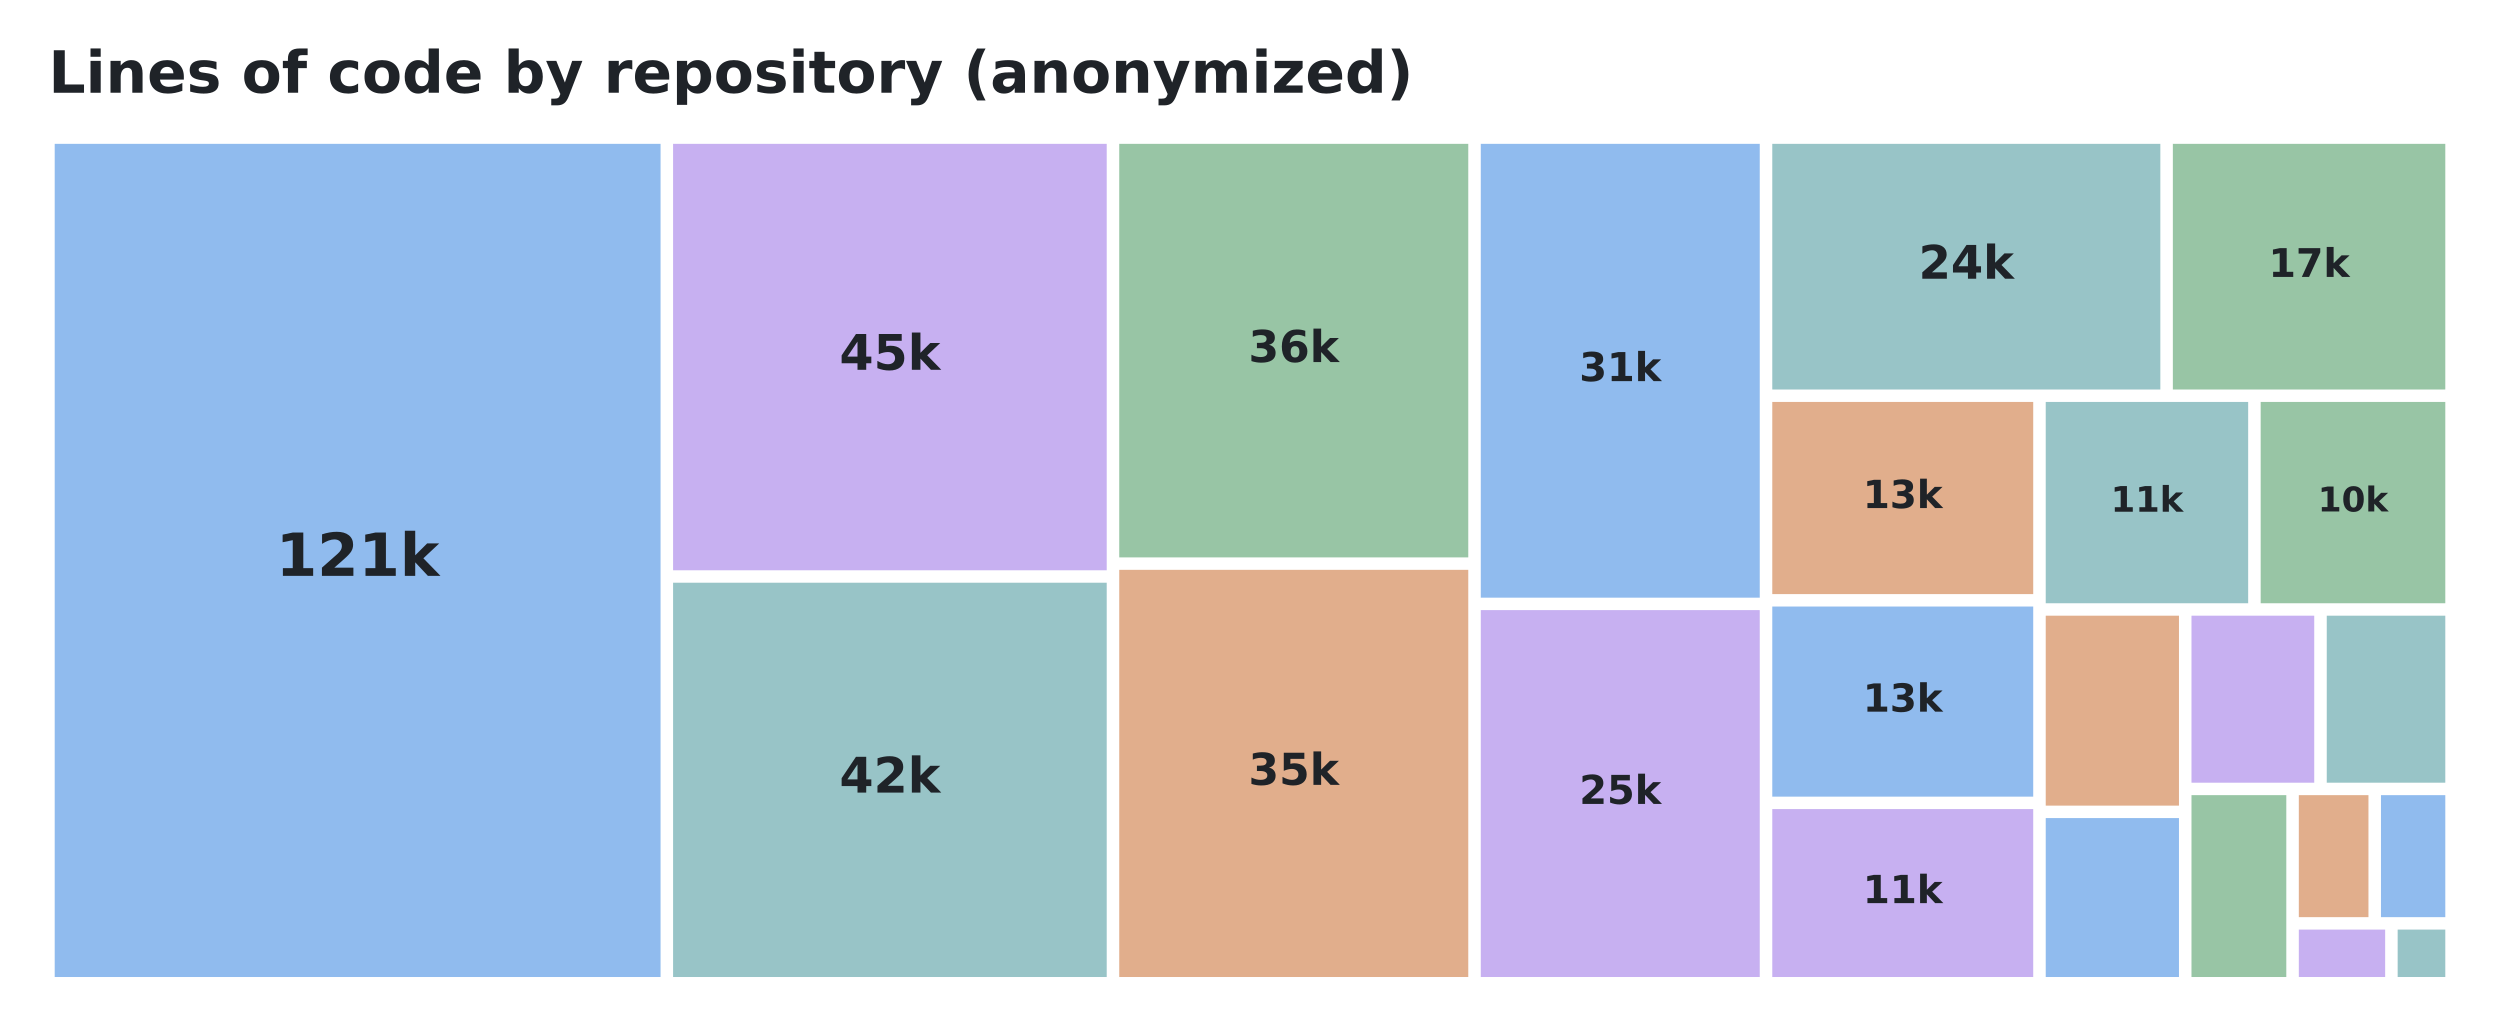
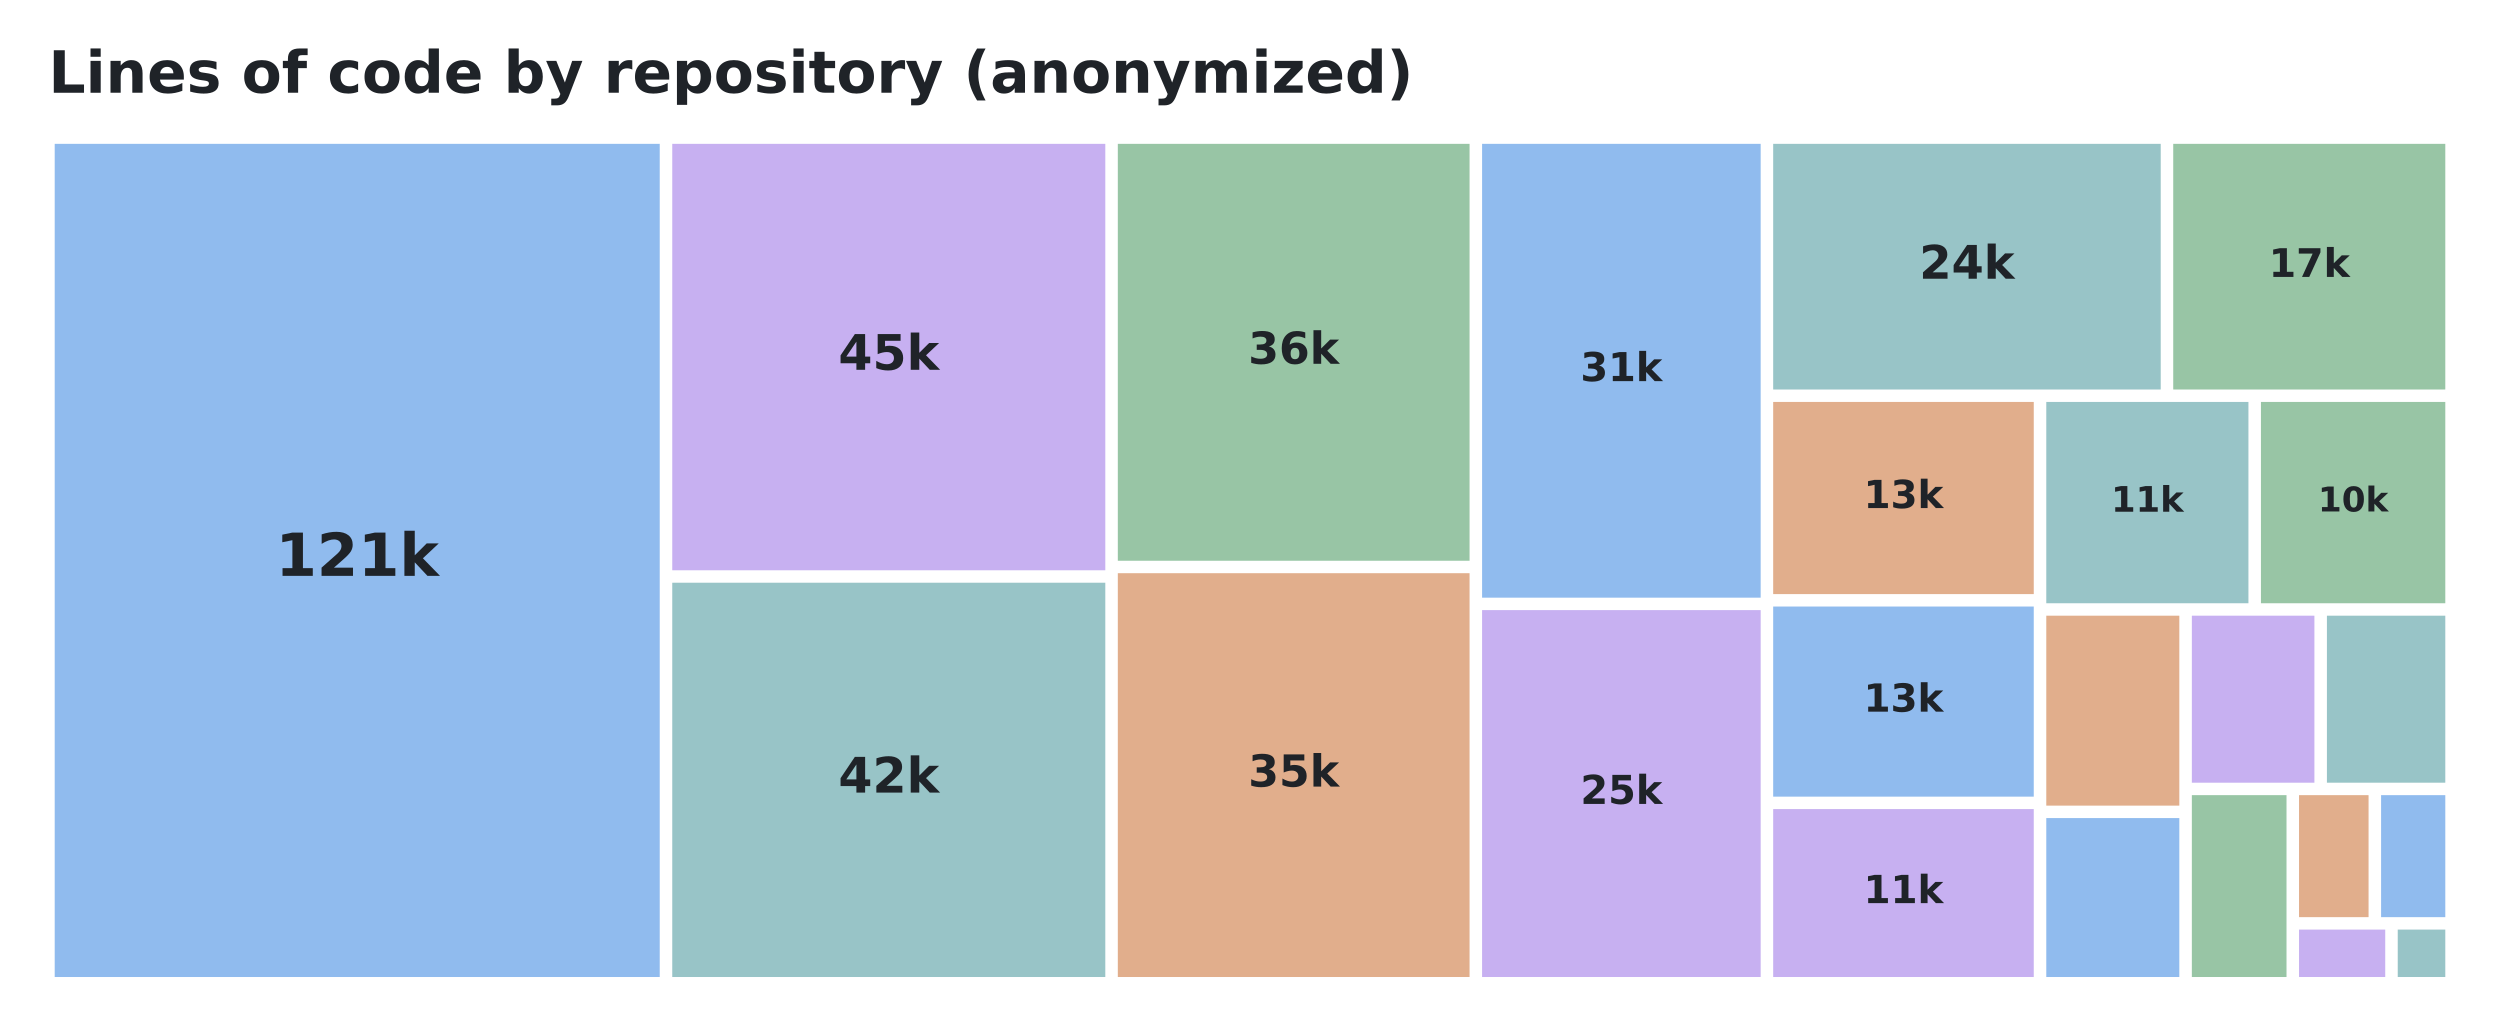
<svg xmlns="http://www.w3.org/2000/svg" xmlns:xlink="http://www.w3.org/1999/xlink" width="557.28pt" height="229.974pt" viewBox="0 0 557.28 229.974" version="1.1">
  <defs>
    <style type="text/css">*{stroke-linejoin: round; stroke-linecap: butt}</style>
  </defs>
  <g id="figure_1">
    <g id="patch_1">
      <path d="M 0 229.974  L 557.28 229.974  L 557.28 0  L 0 0  L 0 229.974  z " style="fill: none; opacity: 0" />
    </g>
    <g id="axes_1">
      <g id="patch_2">
-         <path d="M 12.195 32.064  L 147.247 32.064  L 147.247 217.788  L 12.195 217.788  z " clip-path="url(#p9b2a13f4e3)" style="fill: #0969da; opacity: 0.45" />
+         <path d="M 12.195 32.064  L 147.064 32.064  L 147.064 217.788  L 12.195 217.788  z " clip-path="url(#p07c32fae61)" style="fill: #0969da; opacity: 0.45" />
      </g>
      <g id="patch_3">
-         <path d="M 150.037 32.064  L 246.701 32.064  L 246.701 127.121  L 150.037 127.121  z " clip-path="url(#p9b2a13f4e3)" style="fill: #8250df; opacity: 0.45" />
+         <path d="M 149.854 32.064  L 246.386 32.064  L 246.386 127.121  L 149.854 127.121  z " clip-path="url(#p07c32fae61)" style="fill: #8250df; opacity: 0.45" />
      </g>
      <g id="patch_4">
-         <path d="M 150.037 129.893  L 246.701 129.893  L 246.701 217.788  L 150.037 217.788  z " clip-path="url(#p9b2a13f4e3)" style="fill: #1b7c83; opacity: 0.45" />
+         <path d="M 149.854 129.893  L 246.386 129.893  L 246.386 217.788  L 149.854 217.788  z " clip-path="url(#p07c32fae61)" style="fill: #1b7c83; opacity: 0.45" />
      </g>
      <g id="patch_5">
-         <path d="M 249.491 32.064  L 327.294 32.064  L 327.294 124.25  L 249.491 124.25  z " clip-path="url(#p9b2a13f4e3)" style="fill: #1a7f37; opacity: 0.45" />
+         <path d="M 249.176 32.064  L 327.583 32.064  L 327.583 125  L 249.176 125  z " clip-path="url(#p07c32fae61)" style="fill: #1a7f37; opacity: 0.45" />
      </g>
      <g id="patch_6">
-         <path d="M 249.491 127.022  L 327.294 127.022  L 327.294 217.788  L 249.491 217.788  z " clip-path="url(#p9b2a13f4e3)" style="fill: #bc4c00; opacity: 0.45" />
+         <path d="M 249.176 127.772  L 327.583 127.772  L 327.583 217.788  L 249.176 217.788  z " clip-path="url(#p07c32fae61)" style="fill: #bc4c00; opacity: 0.45" />
      </g>
      <g id="patch_7">
-         <path d="M 330.084 32.064  L 392.27 32.064  L 392.27 133.229  L 330.084 133.229  z " clip-path="url(#p9b2a13f4e3)" style="fill: #0969da; opacity: 0.45" />
+         <path d="M 330.373 32.064  L 392.473 32.064  L 392.473 133.229  L 330.373 133.229  z " clip-path="url(#p07c32fae61)" style="fill: #0969da; opacity: 0.45" />
      </g>
      <g id="patch_8">
-         <path d="M 330.084 136.001  L 392.27 136.001  L 392.27 217.788  L 330.084 217.788  z " clip-path="url(#p9b2a13f4e3)" style="fill: #8250df; opacity: 0.45" />
+         <path d="M 330.373 136.001  L 392.473 136.001  L 392.473 217.788  L 330.373 217.788  z " clip-path="url(#p07c32fae61)" style="fill: #8250df; opacity: 0.45" />
      </g>
      <g id="patch_9">
-         <path d="M 395.06 32.064  L 481.565 32.064  L 481.565 86.826  L 395.06 86.826  z " clip-path="url(#p9b2a13f4e3)" style="fill: #1b7c83; opacity: 0.45" />
+         <path d="M 395.263 32.064  L 481.649 32.064  L 481.649 86.826  L 395.263 86.826  z " clip-path="url(#p07c32fae61)" style="fill: #1b7c83; opacity: 0.45" />
      </g>
      <g id="patch_10">
-         <path d="M 484.355 32.064  L 545.085 32.064  L 545.085 86.826  L 484.355 86.826  z " clip-path="url(#p9b2a13f4e3)" style="fill: #1a7f37; opacity: 0.45" />
+         <path d="M 484.439 32.064  L 545.085 32.064  L 545.085 86.826  L 484.439 86.826  z " clip-path="url(#p07c32fae61)" style="fill: #1a7f37; opacity: 0.45" />
      </g>
      <g id="patch_11">
-         <path d="M 395.06 89.598  L 453.229 89.598  L 453.229 132.431  L 395.06 132.431  z " clip-path="url(#p9b2a13f4e3)" style="fill: #bc4c00; opacity: 0.45" />
+         <path d="M 395.263 89.598  L 453.351 89.598  L 453.351 132.431  L 395.263 132.431  z " clip-path="url(#p07c32fae61)" style="fill: #bc4c00; opacity: 0.45" />
      </g>
      <g id="patch_12">
-         <path d="M 395.06 135.203  L 453.229 135.203  L 453.229 177.583  L 395.06 177.583  z " clip-path="url(#p9b2a13f4e3)" style="fill: #0969da; opacity: 0.45" />
+         <path d="M 395.263 135.203  L 453.351 135.203  L 453.351 177.583  L 395.263 177.583  z " clip-path="url(#p07c32fae61)" style="fill: #0969da; opacity: 0.45" />
      </g>
      <g id="patch_13">
-         <path d="M 395.06 180.355  L 453.229 180.355  L 453.229 217.788  L 395.06 217.788  z " clip-path="url(#p9b2a13f4e3)" style="fill: #8250df; opacity: 0.45" />
+         <path d="M 395.263 180.355  L 453.351 180.355  L 453.351 217.788  L 395.263 217.788  z " clip-path="url(#p07c32fae61)" style="fill: #8250df; opacity: 0.45" />
      </g>
      <g id="patch_14">
-         <path d="M 456.019 89.598  L 501.143 89.598  L 501.143 134.472  L 456.019 134.472  z " clip-path="url(#p9b2a13f4e3)" style="fill: #1b7c83; opacity: 0.45" />
+         <path d="M 456.141 89.598  L 501.202 89.598  L 501.202 134.472  L 456.141 134.472  z " clip-path="url(#p07c32fae61)" style="fill: #1b7c83; opacity: 0.45" />
      </g>
      <g id="patch_15">
-         <path d="M 503.933 89.598  L 545.085 89.598  L 545.085 134.472  L 503.933 134.472  z " clip-path="url(#p9b2a13f4e3)" style="fill: #1a7f37; opacity: 0.45" />
+         <path d="M 503.992 89.598  L 545.085 89.598  L 545.085 134.472  L 503.992 134.472  z " clip-path="url(#p07c32fae61)" style="fill: #1a7f37; opacity: 0.45" />
      </g>
      <g id="patch_16">
-         <path d="M 456.019 137.244  L 485.719 137.244  L 485.719 179.584  L 456.019 179.584  z " clip-path="url(#p9b2a13f4e3)" style="fill: #bc4c00; opacity: 0.45" />
+         <path d="M 456.141 137.244  L 485.798 137.244  L 485.798 179.584  L 456.141 179.584  z " clip-path="url(#p07c32fae61)" style="fill: #bc4c00; opacity: 0.45" />
      </g>
      <g id="patch_17">
-         <path d="M 456.019 182.356  L 485.719 182.356  L 485.719 217.788  L 456.019 217.788  z " clip-path="url(#p9b2a13f4e3)" style="fill: #0969da; opacity: 0.45" />
+         <path d="M 456.141 182.356  L 485.798 182.356  L 485.798 217.788  L 456.141 217.788  z " clip-path="url(#p07c32fae61)" style="fill: #0969da; opacity: 0.45" />
      </g>
      <g id="patch_18">
-         <path d="M 488.509 137.244  L 515.871 137.244  L 515.871 174.474  L 488.509 174.474  z " clip-path="url(#p9b2a13f4e3)" style="fill: #8250df; opacity: 0.45" />
+         <path d="M 488.588 137.244  L 515.91 137.244  L 515.91 174.474  L 488.588 174.474  z " clip-path="url(#p07c32fae61)" style="fill: #8250df; opacity: 0.45" />
      </g>
      <g id="patch_19">
-         <path d="M 518.661 137.244  L 545.085 137.244  L 545.085 174.474  L 518.661 174.474  z " clip-path="url(#p9b2a13f4e3)" style="fill: #1b7c83; opacity: 0.45" />
+         <path d="M 518.7 137.244  L 545.085 137.244  L 545.085 174.474  L 518.7 174.474  z " clip-path="url(#p07c32fae61)" style="fill: #1b7c83; opacity: 0.45" />
      </g>
      <g id="patch_20">
-         <path d="M 488.509 177.246  L 509.644 177.246  L 509.644 217.788  L 488.509 217.788  z " clip-path="url(#p9b2a13f4e3)" style="fill: #1a7f37; opacity: 0.45" />
+         <path d="M 488.588 177.246  L 509.691 177.246  L 509.691 217.788  L 488.588 217.788  z " clip-path="url(#p07c32fae61)" style="fill: #1a7f37; opacity: 0.45" />
      </g>
      <g id="patch_21">
-         <path d="M 512.434 177.246  L 527.958 177.246  L 527.958 204.443  L 512.434 204.443  z " clip-path="url(#p9b2a13f4e3)" style="fill: #bc4c00; opacity: 0.45" />
+         <path d="M 512.481 177.246  L 527.981 177.246  L 527.981 204.443  L 512.481 204.443  z " clip-path="url(#p07c32fae61)" style="fill: #bc4c00; opacity: 0.45" />
      </g>
      <g id="patch_22">
-         <path d="M 530.748 177.246  L 545.085 177.246  L 545.085 204.443  L 530.748 204.443  z " clip-path="url(#p9b2a13f4e3)" style="fill: #0969da; opacity: 0.45" />
+         <path d="M 530.771 177.246  L 545.085 177.246  L 545.085 204.443  L 530.771 204.443  z " clip-path="url(#p07c32fae61)" style="fill: #0969da; opacity: 0.45" />
      </g>
      <g id="patch_23">
-         <path d="M 512.434 207.215  L 531.677 207.215  L 531.677 217.788  L 512.434 217.788  z " clip-path="url(#p9b2a13f4e3)" style="fill: #8250df; opacity: 0.45" />
+         <path d="M 512.481 207.215  L 531.695 207.215  L 531.695 217.788  L 512.481 217.788  z " clip-path="url(#p07c32fae61)" style="fill: #8250df; opacity: 0.45" />
      </g>
      <g id="patch_24">
-         <path d="M 534.467 207.215  L 545.085 207.215  L 545.085 217.788  L 534.467 217.788  z " clip-path="url(#p9b2a13f4e3)" style="fill: #1b7c83; opacity: 0.45" />
+         <path d="M 534.485 207.215  L 545.085 207.215  L 545.085 217.788  L 534.485 217.788  z " clip-path="url(#p07c32fae61)" style="fill: #1b7c83; opacity: 0.45" />
      </g>
      <g id="text_1">
-         <g style="fill: #1f2328" transform="translate(61.5084 128.3643) scale(0.132343 -0.132343)">
+         <g style="fill: #1f2328" transform="translate(61.43202 128.3615) scale(0.132234 -0.132234)">
          <defs>
            <path id="DejaVuSans-Bold-14" d="M 750 831  L 1813 831  L 1813 3847  L 722 3622  L 722 4441  L 1806 4666  L 2950 4666  L 2950 831  L 4013 831  L 4013 0  L 750 0  L 750 831  z " transform="scale(0.015625)" />
            <path id="DejaVuSans-Bold-15" d="M 1844 884  L 3897 884  L 3897 0  L 506 0  L 506 884  L 2209 2388  Q 2438 2594 2547 2791  Q 2656 2988 2656 3200  Q 2656 3528 2436 3728  Q 2216 3928 1850 3928  Q 1569 3928 1234 3808  Q 900 3688 519 3450  L 519 4475  Q 925 4609 1322 4679  Q 1719 4750 2100 4750  Q 2938 4750 3402 4381  Q 3866 4013 3866 3353  Q 3866 2972 3669 2642  Q 3472 2313 2841 1759  L 1844 884  z " transform="scale(0.015625)" />
            <path id="DejaVuSans-Bold-4e" d="M 538 4863  L 1656 4863  L 1656 2216  L 2944 3500  L 4244 3500  L 2534 1894  L 4378 0  L 3022 0  L 1656 1459  L 1656 0  L 538 0  L 538 4863  z " transform="scale(0.015625)" />
          </defs>
          <use xlink:href="#DejaVuSans-Bold-14" />
          <use xlink:href="#DejaVuSans-Bold-15" transform="translate(69.57812 0)" />
          <use xlink:href="#DejaVuSans-Bold-14" transform="translate(139.1562 0)" />
          <use xlink:href="#DejaVuSans-Bold-4e" transform="translate(208.7344 0)" />
        </g>
      </g>
      <g id="text_2">
-         <g style="fill: #1f2328" transform="translate(187.1184 82.43492) scale(0.109411 -0.109411)">
+         <g style="fill: #1f2328" transform="translate(186.8777 82.43287) scale(0.109332 -0.109332)">
          <defs>
            <path id="DejaVuSans-Bold-17" d="M 2356 3675  L 1038 1722  L 2356 1722  L 2356 3675  z M 2156 4666  L 3494 4666  L 3494 1722  L 4159 1722  L 4159 850  L 3494 850  L 3494 0  L 2356 0  L 2356 850  L 288 850  L 288 1881  L 2156 4666  z " transform="scale(0.015625)" />
            <path id="DejaVuSans-Bold-18" d="M 678 4666  L 3669 4666  L 3669 3781  L 1638 3781  L 1638 3059  Q 1775 3097 1914 3117  Q 2053 3138 2203 3138  Q 3056 3138 3531 2711  Q 4006 2284 4006 1522  Q 4006 766 3489 337  Q 2972 -91 2053 -91  Q 1656 -91 1267 -14  Q 878 63 494 219  L 494 1166  Q 875 947 1217 837  Q 1559 728 1863 728  Q 2300 728 2551 942  Q 2803 1156 2803 1522  Q 2803 1891 2551 2103  Q 2300 2316 1863 2316  Q 1603 2316 1309 2248  Q 1016 2181 678 2041  L 678 4666  z " transform="scale(0.015625)" />
          </defs>
          <use xlink:href="#DejaVuSans-Bold-17" />
          <use xlink:href="#DejaVuSans-Bold-18" transform="translate(69.57812 0)" />
          <use xlink:href="#DejaVuSans-Bold-4e" transform="translate(139.1562 0)" />
        </g>
      </g>
      <g id="text_3">
-         <g style="fill: #1f2328" transform="translate(187.1184 176.6829) scale(0.109411 -0.109411)">
+         <g style="fill: #1f2328" transform="translate(186.8777 176.6809) scale(0.109332 -0.109332)">
          <use xlink:href="#DejaVuSans-Bold-17" />
          <use xlink:href="#DejaVuSans-Bold-15" transform="translate(69.57812 0)" />
          <use xlink:href="#DejaVuSans-Bold-4e" transform="translate(139.1562 0)" />
        </g>
      </g>
      <g id="text_4">
-         <g style="fill: #1f2328" transform="translate(278.3004 80.70688) scale(0.098144 -0.098144)">
+         <g style="fill: #1f2328" transform="translate(278.2504 81.09097) scale(0.098505 -0.098505)">
          <defs>
            <path id="DejaVuSans-Bold-16" d="M 2981 2516  Q 3453 2394 3698 2092  Q 3944 1791 3944 1325  Q 3944 631 3412 270  Q 2881 -91 1863 -91  Q 1503 -91 1142 -33  Q 781 25 428 141  L 428 1069  Q 766 900 1098 814  Q 1431 728 1753 728  Q 2231 728 2486 893  Q 2741 1059 2741 1369  Q 2741 1688 2480 1852  Q 2219 2016 1709 2016  L 1228 2016  L 1228 2791  L 1734 2791  Q 2188 2791 2409 2933  Q 2631 3075 2631 3366  Q 2631 3634 2415 3781  Q 2200 3928 1806 3928  Q 1516 3928 1219 3862  Q 922 3797 628 3669  L 628 4550  Q 984 4650 1334 4700  Q 1684 4750 2022 4750  Q 2931 4750 3382 4451  Q 3834 4153 3834 3553  Q 3834 3144 3618 2883  Q 3403 2622 2981 2516  z " transform="scale(0.015625)" />
            <path id="DejaVuSans-Bold-19" d="M 2316 2303  Q 2000 2303 1842 2098  Q 1684 1894 1684 1484  Q 1684 1075 1842 870  Q 2000 666 2316 666  Q 2634 666 2792 870  Q 2950 1075 2950 1484  Q 2950 1894 2792 2098  Q 2634 2303 2316 2303  z M 3803 4544  L 3803 3681  Q 3506 3822 3243 3889  Q 2981 3956 2731 3956  Q 2194 3956 1894 3657  Q 1594 3359 1544 2772  Q 1750 2925 1990 3001  Q 2231 3078 2516 3078  Q 3231 3078 3670 2659  Q 4109 2241 4109 1563  Q 4109 813 3618 361  Q 3128 -91 2303 -91  Q 1394 -91 895 523  Q 397 1138 397 2266  Q 397 3422 980 4083  Q 1563 4744 2578 4744  Q 2900 4744 3203 4694  Q 3506 4644 3803 4544  z " transform="scale(0.015625)" />
          </defs>
          <use xlink:href="#DejaVuSans-Bold-16" />
          <use xlink:href="#DejaVuSans-Bold-19" transform="translate(69.57812 0)" />
          <use xlink:href="#DejaVuSans-Bold-4e" transform="translate(139.1562 0)" />
        </g>
      </g>
      <g id="text_5">
-         <g style="fill: #1f2328" transform="translate(278.3004 174.9549) scale(0.098144 -0.098144)">
+         <g style="fill: #1f2328" transform="translate(278.2504 175.339) scale(0.098505 -0.098505)">
          <use xlink:href="#DejaVuSans-Bold-16" />
          <use xlink:href="#DejaVuSans-Bold-18" transform="translate(69.57812 0)" />
          <use xlink:href="#DejaVuSans-Bold-4e" transform="translate(139.1562 0)" />
        </g>
      </g>
      <g id="text_6">
-         <g style="fill: #1f2328" transform="translate(352.0446 84.95411) scale(0.088815 -0.088815)">
+         <g style="fill: #1f2328" transform="translate(352.2956 84.95278) scale(0.088763 -0.088763)">
          <use xlink:href="#DejaVuSans-Bold-16" />
          <use xlink:href="#DejaVuSans-Bold-14" transform="translate(69.57812 0)" />
          <use xlink:href="#DejaVuSans-Bold-4e" transform="translate(139.1562 0)" />
        </g>
      </g>
      <g id="text_7">
-         <g style="fill: #1f2328" transform="translate(352.0446 179.2021) scale(0.088815 -0.088815)">
+         <g style="fill: #1f2328" transform="translate(352.2956 179.2008) scale(0.088763 -0.088763)">
          <use xlink:href="#DejaVuSans-Bold-15" />
          <use xlink:href="#DejaVuSans-Bold-18" transform="translate(69.57812 0)" />
          <use xlink:href="#DejaVuSans-Bold-4e" transform="translate(139.1562 0)" />
        </g>
      </g>
      <g id="text_8">
-         <g style="fill: #1f2328" transform="translate(427.6861 62.13006) scale(0.103342 -0.103342)">
+         <g style="fill: #1f2328" transform="translate(427.8369 62.12823) scale(0.103271 -0.103271)">
          <use xlink:href="#DejaVuSans-Bold-15" />
          <use xlink:href="#DejaVuSans-Bold-17" transform="translate(69.57812 0)" />
          <use xlink:href="#DejaVuSans-Bold-4e" transform="translate(139.1562 0)" />
        </g>
      </g>
      <g id="text_9">
-         <g style="fill: #1f2328" transform="translate(505.6767 61.73004) scale(0.087945 -0.087945)">
+         <g style="fill: #1f2328" transform="translate(505.724 61.72874) scale(0.087895 -0.087895)">
          <defs>
            <path id="DejaVuSans-Bold-1a" d="M 428 4666  L 3944 4666  L 3944 3988  L 2125 0  L 953 0  L 2675 3781  L 428 3781  L 428 4666  z " transform="scale(0.015625)" />
          </defs>
          <use xlink:href="#DejaVuSans-Bold-14" />
          <use xlink:href="#DejaVuSans-Bold-1a" transform="translate(69.57812 0)" />
          <use xlink:href="#DejaVuSans-Bold-4e" transform="translate(139.1562 0)" />
        </g>
      </g>
      <g id="text_10">
-         <g style="fill: #1f2328" transform="translate(415.2589 113.2599) scale(0.086415 -0.086415)">
+         <g style="fill: #1f2328" transform="translate(415.4261 113.2586) scale(0.086367 -0.086367)">
          <use xlink:href="#DejaVuSans-Bold-14" />
          <use xlink:href="#DejaVuSans-Bold-16" transform="translate(69.57812 0)" />
          <use xlink:href="#DejaVuSans-Bold-4e" transform="translate(139.1562 0)" />
        </g>
      </g>
      <g id="text_11">
-         <g style="fill: #1f2328" transform="translate(415.2589 158.6383) scale(0.086415 -0.086415)">
+         <g style="fill: #1f2328" transform="translate(415.4261 158.637) scale(0.086367 -0.086367)">
          <use xlink:href="#DejaVuSans-Bold-14" />
          <use xlink:href="#DejaVuSans-Bold-16" transform="translate(69.57812 0)" />
          <use xlink:href="#DejaVuSans-Bold-4e" transform="translate(139.1562 0)" />
        </g>
      </g>
      <g id="text_12">
-         <g style="fill: #1f2328" transform="translate(415.2589 201.3167) scale(0.086415 -0.086415)">
+         <g style="fill: #1f2328" transform="translate(415.4261 201.3155) scale(0.086367 -0.086367)">
          <use xlink:href="#DejaVuSans-Bold-14" />
          <use xlink:href="#DejaVuSans-Bold-14" transform="translate(69.57812 0)" />
          <use xlink:href="#DejaVuSans-Bold-4e" transform="translate(139.1562 0)" />
        </g>
      </g>
      <g id="text_13">
-         <g style="fill: #1f2328" transform="translate(470.4967 114.078) scale(0.078623 -0.078623)">
+         <g style="fill: #1f2328" transform="translate(470.5907 114.077) scale(0.078585 -0.078585)">
          <use xlink:href="#DejaVuSans-Bold-14" />
          <use xlink:href="#DejaVuSans-Bold-14" transform="translate(69.57812 0)" />
          <use xlink:href="#DejaVuSans-Bold-4e" transform="translate(139.1562 0)" />
        </g>
      </g>
      <g id="text_14">
-         <g style="fill: #1f2328" transform="translate(516.6686 114.0163) scale(0.076249 -0.076249)">
+         <g style="fill: #1f2328" transform="translate(516.7013 114.0154) scale(0.076215 -0.076215)">
          <defs>
            <path id="DejaVuSans-Bold-13" d="M 2944 2338  Q 2944 3213 2780 3570  Q 2616 3928 2228 3928  Q 1841 3928 1675 3570  Q 1509 3213 1509 2338  Q 1509 1453 1675 1090  Q 1841 728 2228 728  Q 2613 728 2778 1090  Q 2944 1453 2944 2338  z M 4147 2328  Q 4147 1169 3647 539  Q 3147 -91 2228 -91  Q 1306 -91 806 539  Q 306 1169 306 2328  Q 306 3491 806 4120  Q 1306 4750 2228 4750  Q 3147 4750 3647 4120  Q 4147 3491 4147 2328  z " transform="scale(0.015625)" />
          </defs>
          <use xlink:href="#DejaVuSans-Bold-14" />
          <use xlink:href="#DejaVuSans-Bold-13" transform="translate(69.57812 0)" />
          <use xlink:href="#DejaVuSans-Bold-4e" transform="translate(139.1562 0)" />
        </g>
      </g>
      <g id="text_15">
        <g style="fill: #1f2328" transform="translate(10.8 20.67797) scale(0.13 -0.13)">
          <defs>
            <path id="DejaVuSans-Bold-2f" d="M 588 4666  L 1791 4666  L 1791 909  L 3903 909  L 3903 0  L 588 0  L 588 4666  z " transform="scale(0.015625)" />
            <path id="DejaVuSans-Bold-4c" d="M 538 3500  L 1656 3500  L 1656 0  L 538 0  L 538 3500  z M 538 4863  L 1656 4863  L 1656 3950  L 538 3950  L 538 4863  z " transform="scale(0.015625)" />
            <path id="DejaVuSans-Bold-51" d="M 4056 2131  L 4056 0  L 2931 0  L 2931 347  L 2931 1631  Q 2931 2084 2911 2256  Q 2891 2428 2841 2509  Q 2775 2619 2662 2680  Q 2550 2741 2406 2741  Q 2056 2741 1856 2470  Q 1656 2200 1656 1722  L 1656 0  L 538 0  L 538 3500  L 1656 3500  L 1656 2988  Q 1909 3294 2193 3439  Q 2478 3584 2822 3584  Q 3428 3584 3742 3212  Q 4056 2841 4056 2131  z " transform="scale(0.015625)" />
            <path id="DejaVuSans-Bold-48" d="M 4031 1759  L 4031 1441  L 1416 1441  Q 1456 1047 1700 850  Q 1944 653 2381 653  Q 2734 653 3104 758  Q 3475 863 3866 1075  L 3866 213  Q 3469 63 3072 -14  Q 2675 -91 2278 -91  Q 1328 -91 801 392  Q 275 875 275 1747  Q 275 2603 792 3093  Q 1309 3584 2216 3584  Q 3041 3584 3536 3087  Q 4031 2591 4031 1759  z M 2881 2131  Q 2881 2450 2695 2645  Q 2509 2841 2209 2841  Q 1884 2841 1681 2658  Q 1478 2475 1428 2131  L 2881 2131  z " transform="scale(0.015625)" />
            <path id="DejaVuSans-Bold-56" d="M 3272 3391  L 3272 2541  Q 2913 2691 2578 2766  Q 2244 2841 1947 2841  Q 1628 2841 1473 2761  Q 1319 2681 1319 2516  Q 1319 2381 1436 2309  Q 1553 2238 1856 2203  L 2053 2175  Q 2913 2066 3209 1816  Q 3506 1566 3506 1031  Q 3506 472 3093 190  Q 2681 -91 1863 -91  Q 1516 -91 1145 -36  Q 775 19 384 128  L 384 978  Q 719 816 1070 734  Q 1422 653 1784 653  Q 2113 653 2278 743  Q 2444 834 2444 1013  Q 2444 1163 2330 1236  Q 2216 1309 1875 1350  L 1678 1375  Q 931 1469 631 1722  Q 331 1975 331 2491  Q 331 3047 712 3315  Q 1094 3584 1881 3584  Q 2191 3584 2531 3537  Q 2872 3491 3272 3391  z " transform="scale(0.015625)" />
            <path id="DejaVuSans-Bold-3" transform="scale(0.015625)" />
            <path id="DejaVuSans-Bold-52" d="M 2203 2784  Q 1831 2784 1636 2517  Q 1441 2250 1441 1747  Q 1441 1244 1636 976  Q 1831 709 2203 709  Q 2569 709 2762 976  Q 2956 1244 2956 1747  Q 2956 2250 2762 2517  Q 2569 2784 2203 2784  z M 2203 3584  Q 3106 3584 3614 3096  Q 4122 2609 4122 1747  Q 4122 884 3614 396  Q 3106 -91 2203 -91  Q 1297 -91 786 396  Q 275 884 275 1747  Q 275 2609 786 3096  Q 1297 3584 2203 3584  z " transform="scale(0.015625)" />
            <path id="DejaVuSans-Bold-49" d="M 2841 4863  L 2841 4128  L 2222 4128  Q 1984 4128 1890 4042  Q 1797 3956 1797 3744  L 1797 3500  L 2753 3500  L 2753 2700  L 1797 2700  L 1797 0  L 678 0  L 678 2700  L 122 2700  L 122 3500  L 678 3500  L 678 3744  Q 678 4316 997 4589  Q 1316 4863 1984 4863  L 2841 4863  z " transform="scale(0.015625)" />
            <path id="DejaVuSans-Bold-46" d="M 3366 3391  L 3366 2478  Q 3138 2634 2908 2709  Q 2678 2784 2431 2784  Q 1963 2784 1702 2511  Q 1441 2238 1441 1747  Q 1441 1256 1702 982  Q 1963 709 2431 709  Q 2694 709 2930 787  Q 3166 866 3366 1019  L 3366 103  Q 3103 6 2833 -42  Q 2563 -91 2291 -91  Q 1344 -91 809 395  Q 275 881 275 1747  Q 275 2613 809 3098  Q 1344 3584 2291 3584  Q 2566 3584 2833 3536  Q 3100 3488 3366 3391  z " transform="scale(0.015625)" />
            <path id="DejaVuSans-Bold-47" d="M 2919 2988  L 2919 4863  L 4044 4863  L 4044 0  L 2919 0  L 2919 506  Q 2688 197 2409 53  Q 2131 -91 1766 -91  Q 1119 -91 703 423  Q 288 938 288 1747  Q 288 2556 703 3070  Q 1119 3584 1766 3584  Q 2128 3584 2408 3439  Q 2688 3294 2919 2988  z M 2181 722  Q 2541 722 2730 984  Q 2919 1247 2919 1747  Q 2919 2247 2730 2509  Q 2541 2772 2181 2772  Q 1825 2772 1636 2509  Q 1447 2247 1447 1747  Q 1447 1247 1636 984  Q 1825 722 2181 722  z " transform="scale(0.015625)" />
            <path id="DejaVuSans-Bold-45" d="M 2400 722  Q 2759 722 2948 984  Q 3138 1247 3138 1747  Q 3138 2247 2948 2509  Q 2759 2772 2400 2772  Q 2041 2772 1848 2508  Q 1656 2244 1656 1747  Q 1656 1250 1848 986  Q 2041 722 2400 722  z M 1656 2988  Q 1888 3294 2169 3439  Q 2450 3584 2816 3584  Q 3463 3584 3878 3070  Q 4294 2556 4294 1747  Q 4294 938 3878 423  Q 3463 -91 2816 -91  Q 2450 -91 2169 54  Q 1888 200 1656 506  L 1656 0  L 538 0  L 538 4863  L 1656 4863  L 1656 2988  z " transform="scale(0.015625)" />
            <path id="DejaVuSans-Bold-5c" d="M 78 3500  L 1197 3500  L 2138 1125  L 2938 3500  L 4056 3500  L 2584 -331  Q 2363 -916 2067 -1148  Q 1772 -1381 1288 -1381  L 641 -1381  L 641 -647  L 991 -647  Q 1275 -647 1404 -556  Q 1534 -466 1606 -231  L 1638 -134  L 78 3500  z " transform="scale(0.015625)" />
            <path id="DejaVuSans-Bold-55" d="M 3138 2547  Q 2991 2616 2845 2648  Q 2700 2681 2553 2681  Q 2122 2681 1889 2404  Q 1656 2128 1656 1613  L 1656 0  L 538 0  L 538 3500  L 1656 3500  L 1656 2925  Q 1872 3269 2151 3426  Q 2431 3584 2822 3584  Q 2878 3584 2943 3579  Q 3009 3575 3134 3559  L 3138 2547  z " transform="scale(0.015625)" />
            <path id="DejaVuSans-Bold-53" d="M 1656 506  L 1656 -1331  L 538 -1331  L 538 3500  L 1656 3500  L 1656 2988  Q 1888 3294 2169 3439  Q 2450 3584 2816 3584  Q 3463 3584 3878 3070  Q 4294 2556 4294 1747  Q 4294 938 3878 423  Q 3463 -91 2816 -91  Q 2450 -91 2169 54  Q 1888 200 1656 506  z M 2400 2772  Q 2041 2772 1848 2508  Q 1656 2244 1656 1747  Q 1656 1250 1848 986  Q 2041 722 2400 722  Q 2759 722 2948 984  Q 3138 1247 3138 1747  Q 3138 2247 2948 2509  Q 2759 2772 2400 2772  z " transform="scale(0.015625)" />
            <path id="DejaVuSans-Bold-57" d="M 1759 4494  L 1759 3500  L 2913 3500  L 2913 2700  L 1759 2700  L 1759 1216  Q 1759 972 1856 886  Q 1953 800 2241 800  L 2816 800  L 2816 0  L 1856 0  Q 1194 0 917 276  Q 641 553 641 1216  L 641 2700  L 84 2700  L 84 3500  L 641 3500  L 641 4494  L 1759 4494  z " transform="scale(0.015625)" />
            <path id="DejaVuSans-Bold-b" d="M 2413 -844  L 1484 -844  Q 1006 -72 778 623  Q 550 1319 550 2003  Q 550 2688 779 3389  Q 1009 4091 1484 4856  L 2413 4856  Q 2013 4116 1813 3408  Q 1613 2700 1613 2009  Q 1613 1319 1811 609  Q 2009 -100 2413 -844  z " transform="scale(0.015625)" />
            <path id="DejaVuSans-Bold-44" d="M 2106 1575  Q 1756 1575 1579 1456  Q 1403 1338 1403 1106  Q 1403 894 1545 773  Q 1688 653 1941 653  Q 2256 653 2472 879  Q 2688 1106 2688 1447  L 2688 1575  L 2106 1575  z M 3816 1997  L 3816 0  L 2688 0  L 2688 519  Q 2463 200 2181 54  Q 1900 -91 1497 -91  Q 953 -91 614 226  Q 275 544 275 1050  Q 275 1666 698 1953  Q 1122 2241 2028 2241  L 2688 2241  L 2688 2328  Q 2688 2594 2478 2717  Q 2269 2841 1825 2841  Q 1466 2841 1156 2769  Q 847 2697 581 2553  L 581 3406  Q 941 3494 1303 3539  Q 1666 3584 2028 3584  Q 2975 3584 3395 3211  Q 3816 2838 3816 1997  z " transform="scale(0.015625)" />
            <path id="DejaVuSans-Bold-50" d="M 3781 2919  Q 3994 3244 4286 3414  Q 4578 3584 4928 3584  Q 5531 3584 5847 3212  Q 6163 2841 6163 2131  L 6163 0  L 5038 0  L 5038 1825  Q 5041 1866 5042 1909  Q 5044 1953 5044 2034  Q 5044 2406 4934 2573  Q 4825 2741 4581 2741  Q 4263 2741 4089 2478  Q 3916 2216 3909 1719  L 3909 0  L 2784 0  L 2784 1825  Q 2784 2406 2684 2573  Q 2584 2741 2328 2741  Q 2006 2741 1831 2477  Q 1656 2213 1656 1722  L 1656 0  L 531 0  L 531 3500  L 1656 3500  L 1656 2988  Q 1863 3284 2130 3434  Q 2397 3584 2719 3584  Q 3081 3584 3359 3409  Q 3638 3234 3781 2919  z " transform="scale(0.015625)" />
            <path id="DejaVuSans-Bold-5d" d="M 366 3500  L 3419 3500  L 3419 2719  L 1575 800  L 3419 800  L 3419 0  L 288 0  L 288 781  L 2131 2700  L 366 2700  L 366 3500  z " transform="scale(0.015625)" />
            <path id="DejaVuSans-Bold-c" d="M 513 -844  Q 913 -100 1113 609  Q 1313 1319 1313 2009  Q 1313 2700 1113 3408  Q 913 4116 513 4856  L 1441 4856  Q 1916 4091 2145 3389  Q 2375 2688 2375 2003  Q 2375 1319 2147 623  Q 1919 -72 1441 -844  L 513 -844  z " transform="scale(0.015625)" />
          </defs>
          <use xlink:href="#DejaVuSans-Bold-2f" />
          <use xlink:href="#DejaVuSans-Bold-4c" transform="translate(63.71875 0)" />
          <use xlink:href="#DejaVuSans-Bold-51" transform="translate(98 0)" />
          <use xlink:href="#DejaVuSans-Bold-48" transform="translate(169.1875 0)" />
          <use xlink:href="#DejaVuSans-Bold-56" transform="translate(237.0156 0)" />
          <use xlink:href="#DejaVuSans-Bold-3" transform="translate(296.5312 0)" />
          <use xlink:href="#DejaVuSans-Bold-52" transform="translate(331.3438 0)" />
          <use xlink:href="#DejaVuSans-Bold-49" transform="translate(400.0469 0)" />
          <use xlink:href="#DejaVuSans-Bold-3" transform="translate(443.5469 0)" />
          <use xlink:href="#DejaVuSans-Bold-46" transform="translate(478.3594 0)" />
          <use xlink:href="#DejaVuSans-Bold-52" transform="translate(537.6406 0)" />
          <use xlink:href="#DejaVuSans-Bold-47" transform="translate(606.3438 0)" />
          <use xlink:href="#DejaVuSans-Bold-48" transform="translate(677.9219 0)" />
          <use xlink:href="#DejaVuSans-Bold-3" transform="translate(745.75 0)" />
          <use xlink:href="#DejaVuSans-Bold-45" transform="translate(780.5625 0)" />
          <use xlink:href="#DejaVuSans-Bold-5c" transform="translate(852.1406 0)" />
          <use xlink:href="#DejaVuSans-Bold-3" transform="translate(917.3281 0)" />
          <use xlink:href="#DejaVuSans-Bold-55" transform="translate(952.1406 0)" />
          <use xlink:href="#DejaVuSans-Bold-48" transform="translate(1001.453 0)" />
          <use xlink:href="#DejaVuSans-Bold-53" transform="translate(1069.281 0)" />
          <use xlink:href="#DejaVuSans-Bold-52" transform="translate(1140.859 0)" />
          <use xlink:href="#DejaVuSans-Bold-56" transform="translate(1209.562 0)" />
          <use xlink:href="#DejaVuSans-Bold-4c" transform="translate(1269.078 0)" />
          <use xlink:href="#DejaVuSans-Bold-57" transform="translate(1303.359 0)" />
          <use xlink:href="#DejaVuSans-Bold-52" transform="translate(1351.156 0)" />
          <use xlink:href="#DejaVuSans-Bold-55" transform="translate(1419.859 0)" />
          <use xlink:href="#DejaVuSans-Bold-5c" transform="translate(1469.172 0)" />
          <use xlink:href="#DejaVuSans-Bold-3" transform="translate(1534.359 0)" />
          <use xlink:href="#DejaVuSans-Bold-b" transform="translate(1569.172 0)" />
          <use xlink:href="#DejaVuSans-Bold-44" transform="translate(1614.875 0)" />
          <use xlink:href="#DejaVuSans-Bold-51" transform="translate(1682.359 0)" />
          <use xlink:href="#DejaVuSans-Bold-52" transform="translate(1753.547 0)" />
          <use xlink:href="#DejaVuSans-Bold-51" transform="translate(1822.25 0)" />
          <use xlink:href="#DejaVuSans-Bold-5c" transform="translate(1893.438 0)" />
          <use xlink:href="#DejaVuSans-Bold-50" transform="translate(1958.625 0)" />
          <use xlink:href="#DejaVuSans-Bold-4c" transform="translate(2062.828 0)" />
          <use xlink:href="#DejaVuSans-Bold-5d" transform="translate(2097.109 0)" />
          <use xlink:href="#DejaVuSans-Bold-48" transform="translate(2155.312 0)" />
          <use xlink:href="#DejaVuSans-Bold-47" transform="translate(2223.141 0)" />
          <use xlink:href="#DejaVuSans-Bold-c" transform="translate(2294.719 0)" />
        </g>
      </g>
    </g>
  </g>
  <defs>
-     <clipPath id="p9b2a13f4e3">
+     <clipPath id="p07c32fae61">
      <rect x="10.8" y="30.678" width="535.68" height="188.496" />
    </clipPath>
  </defs>
</svg>
